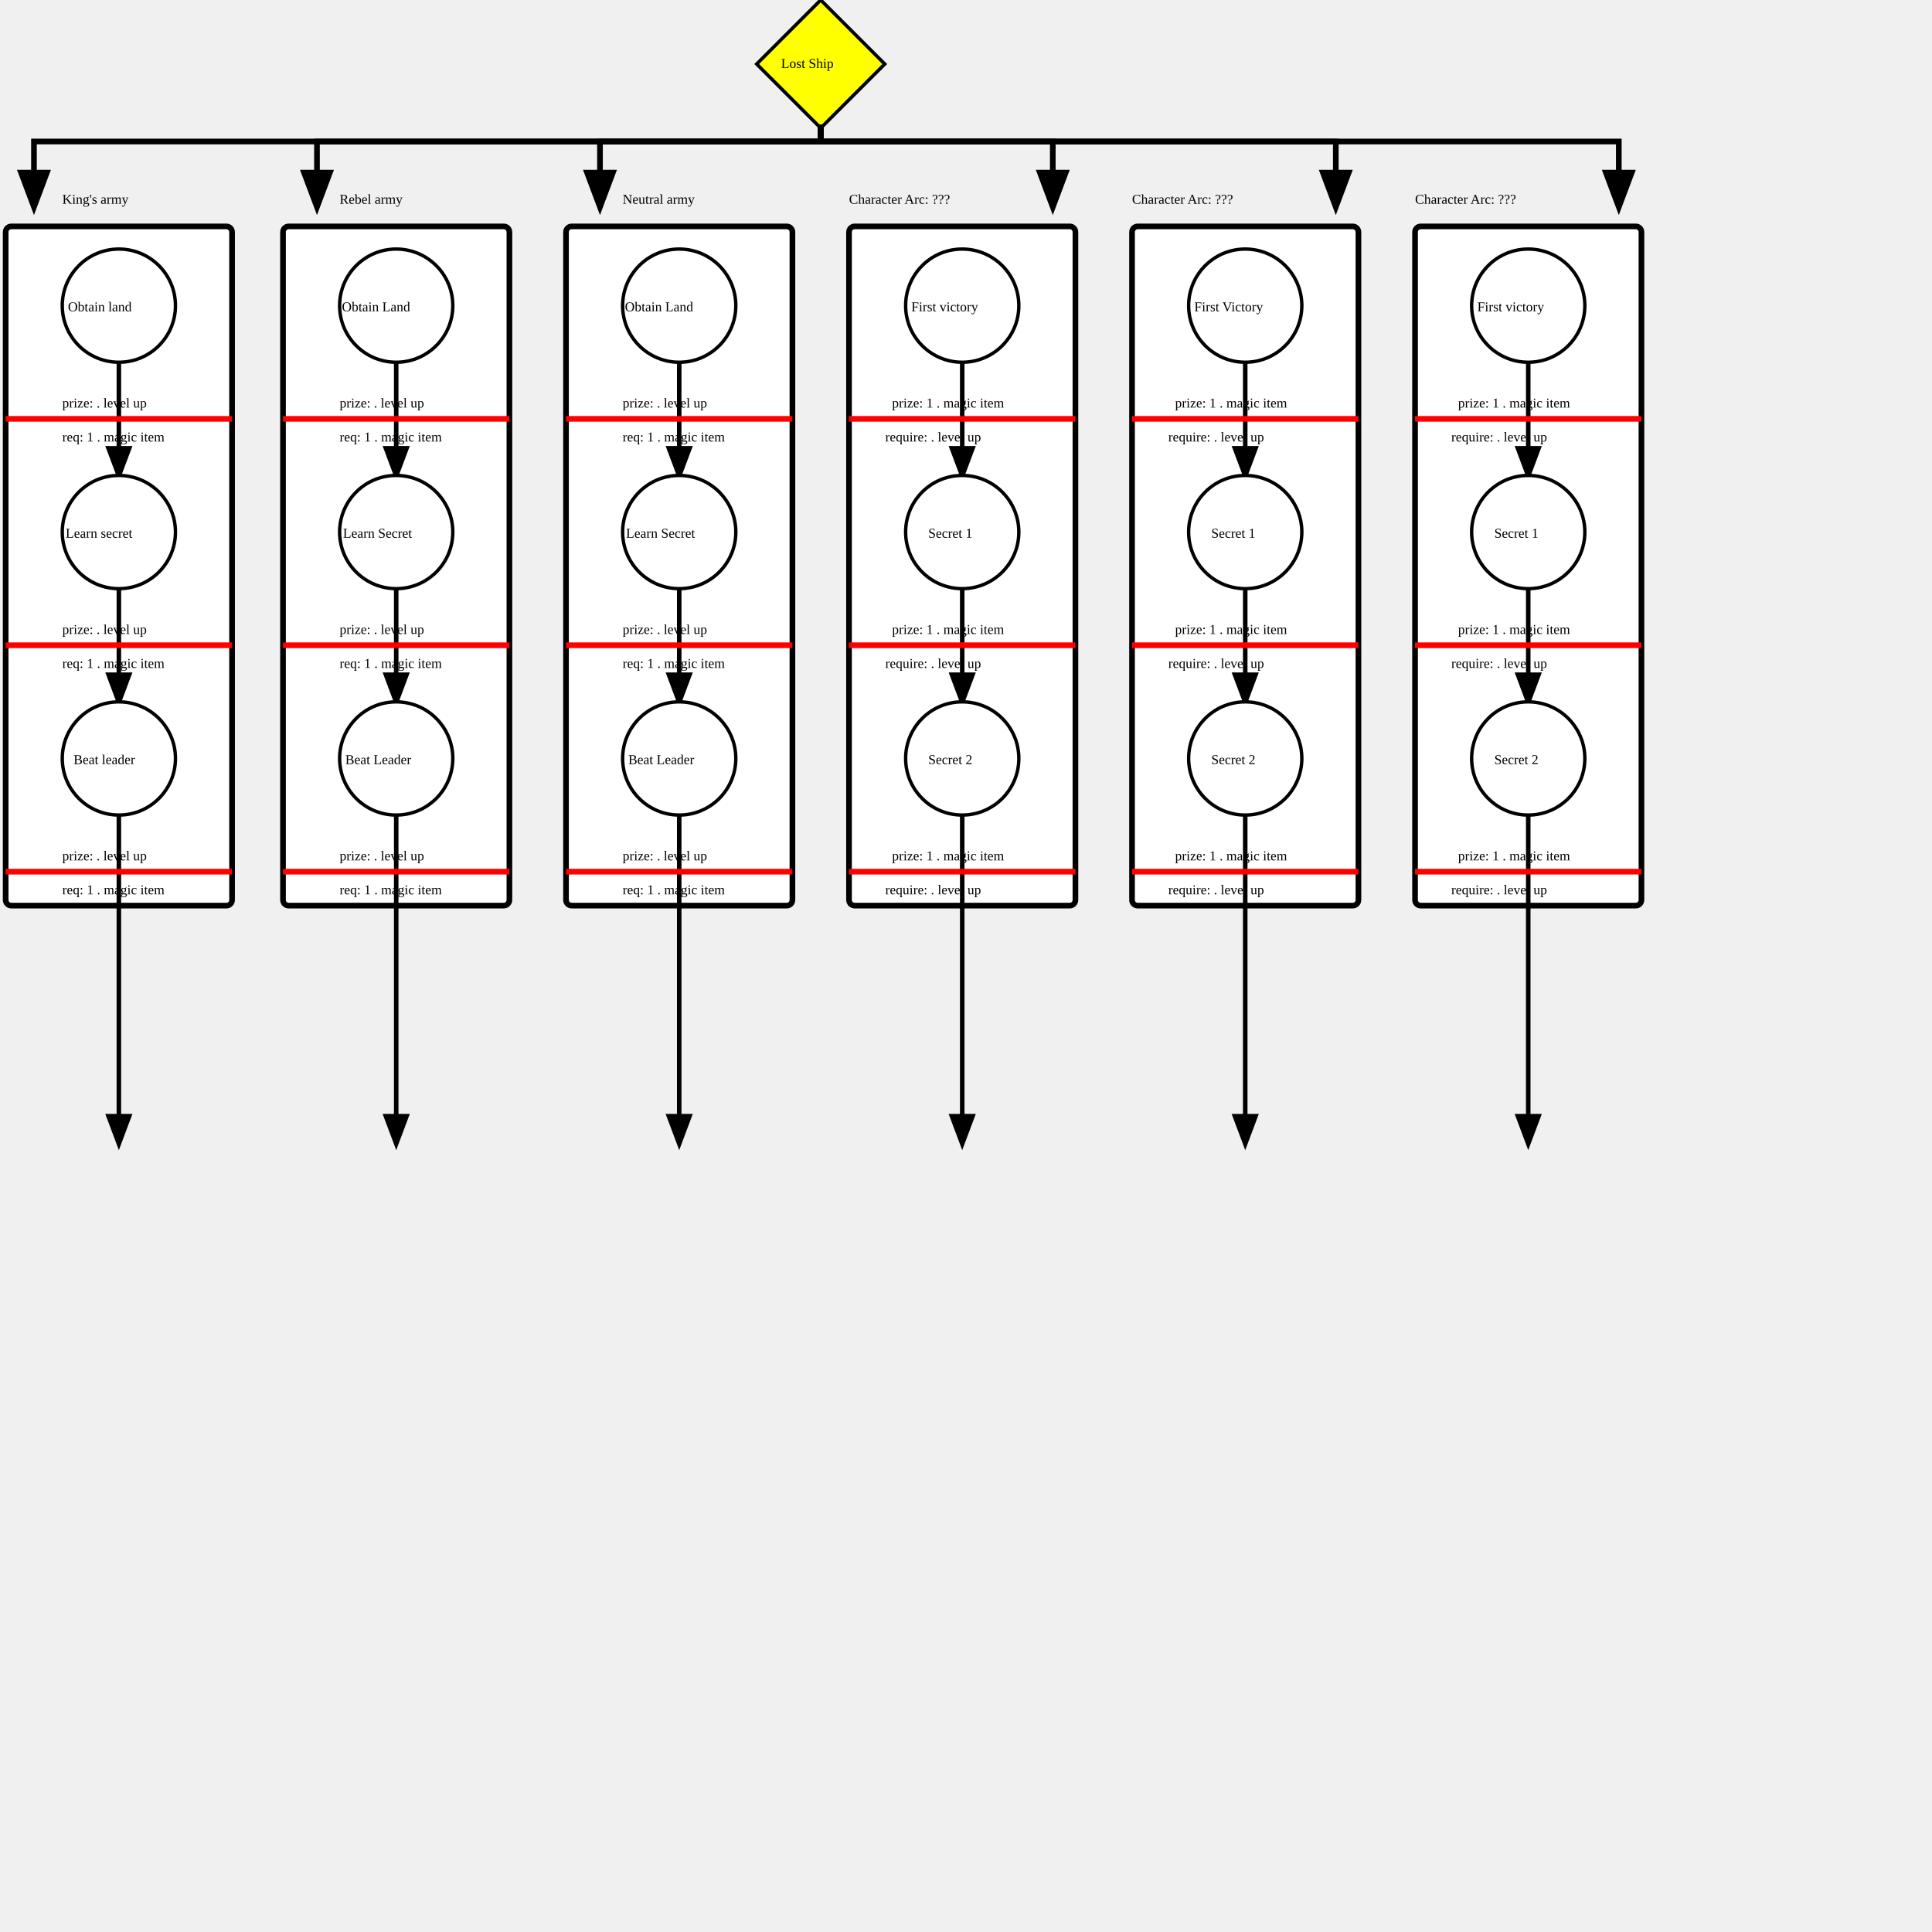
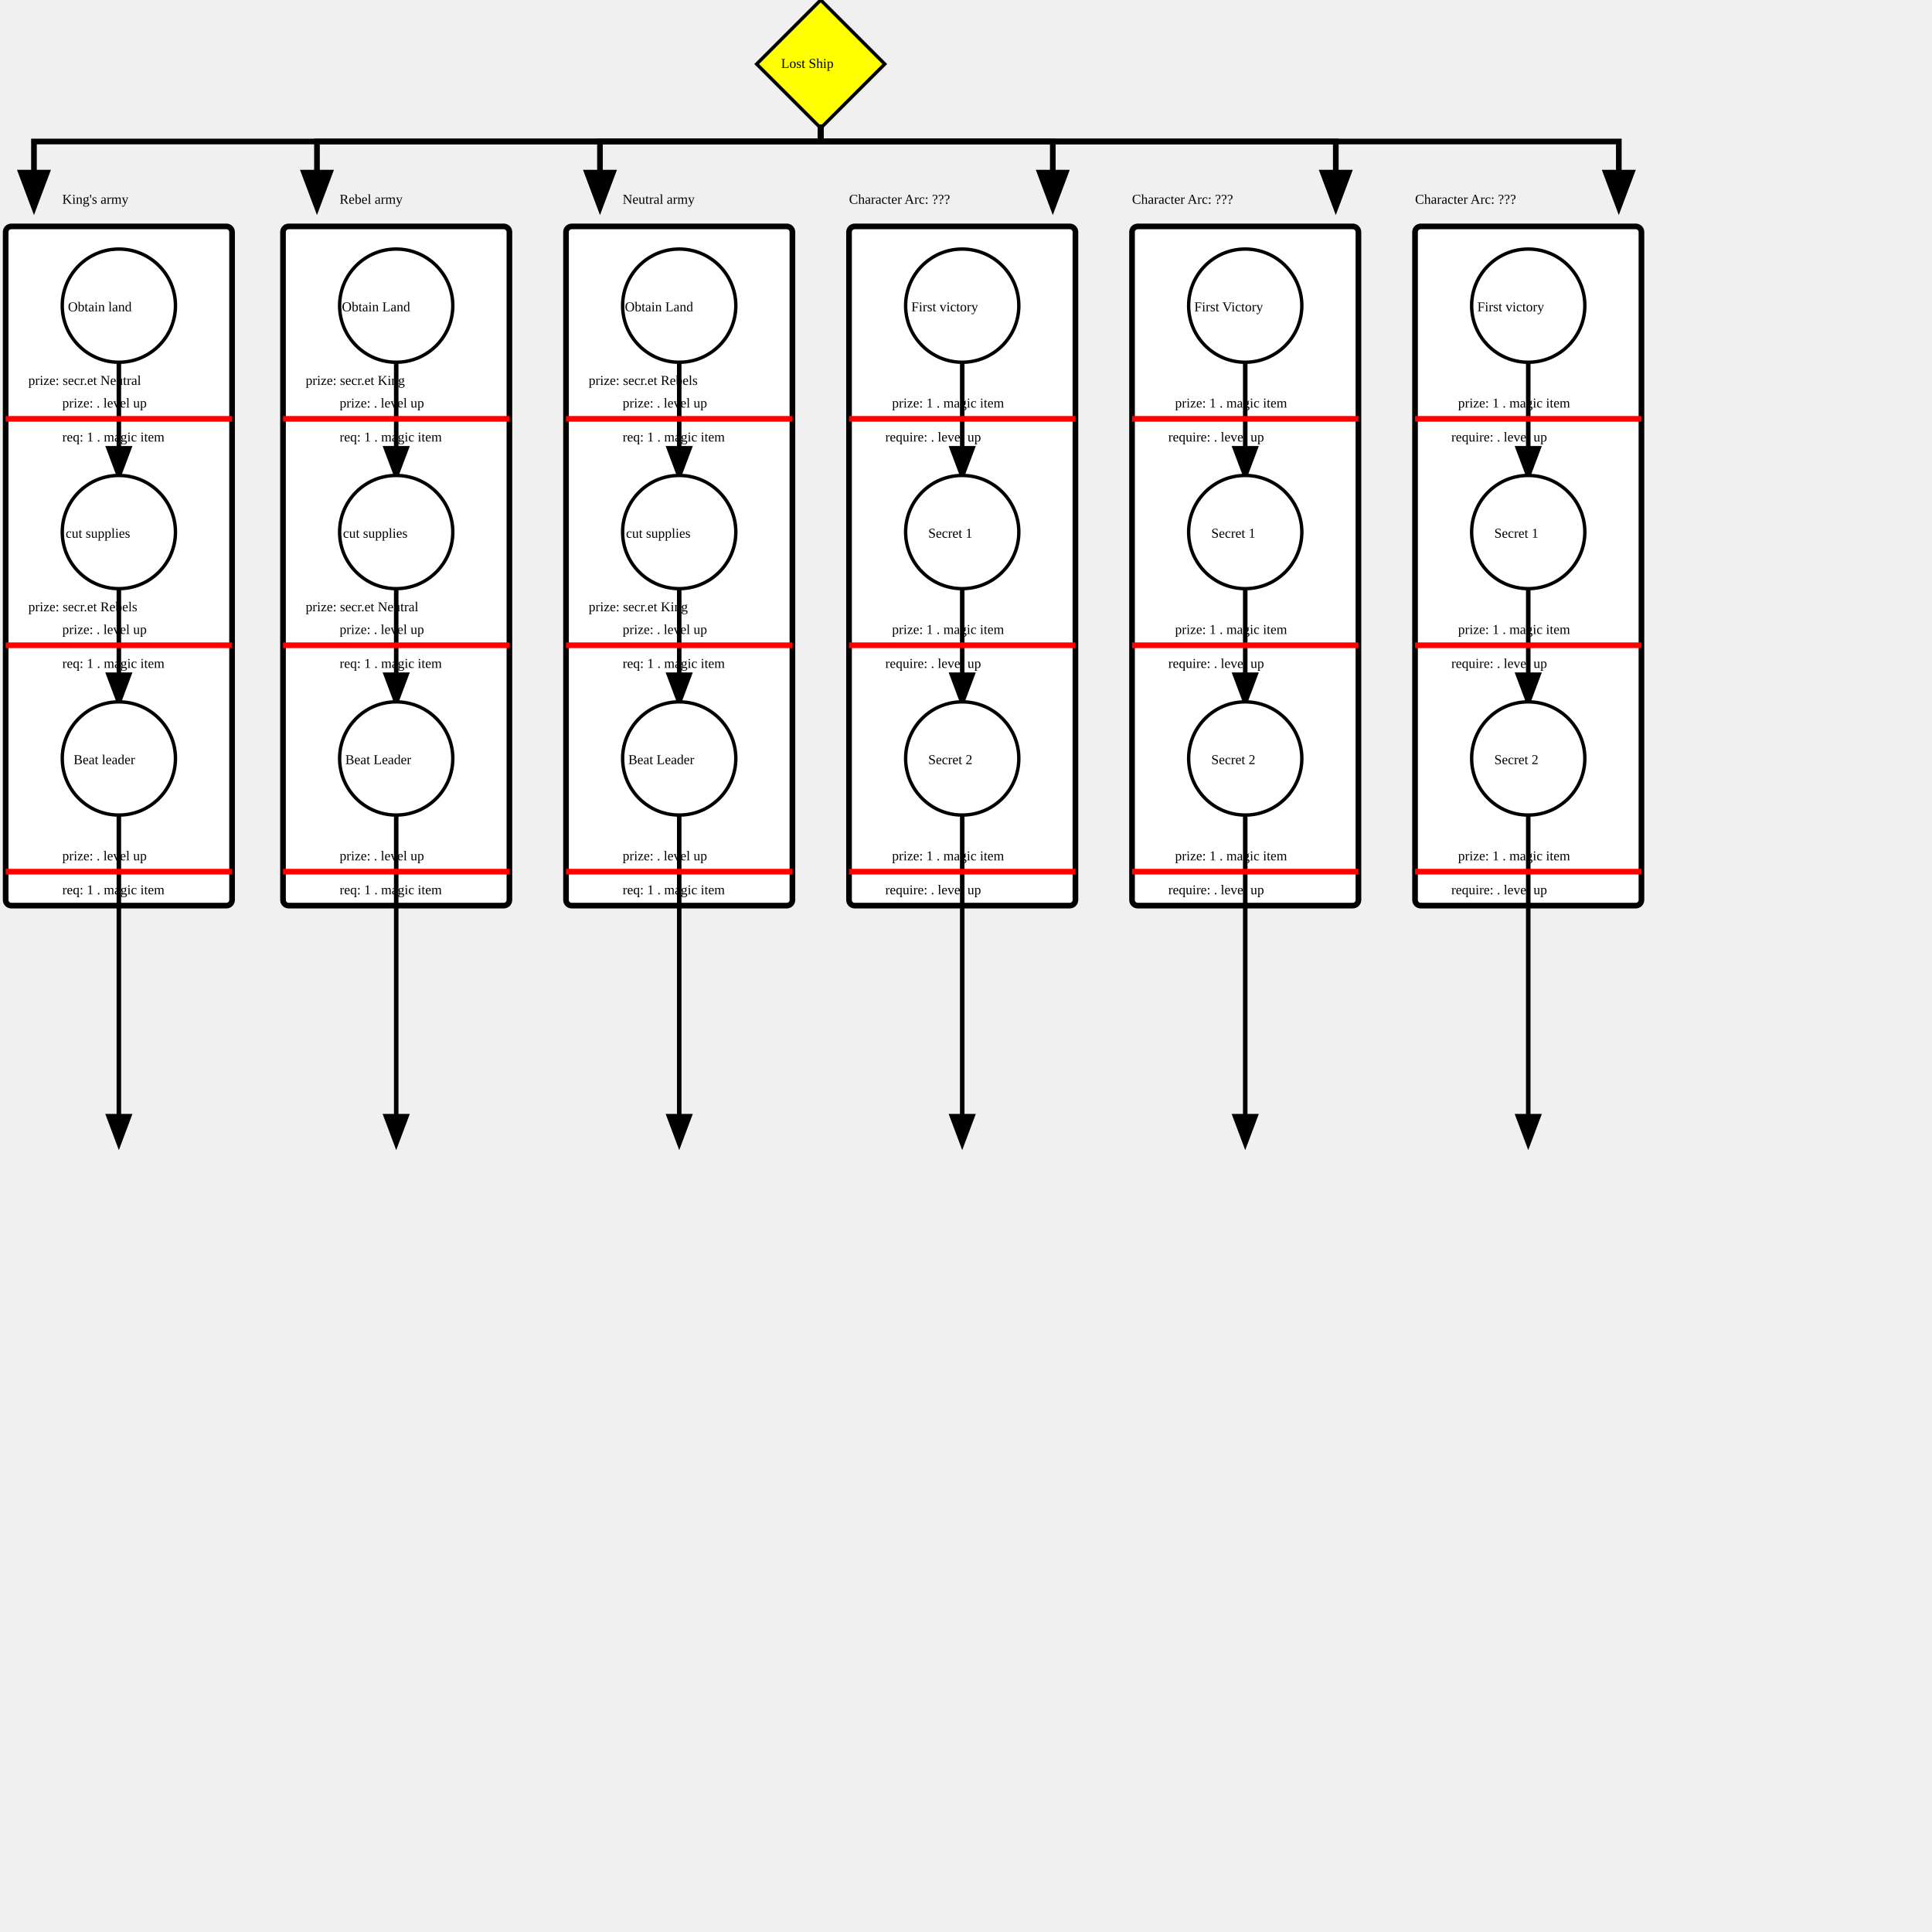
<svg xmlns="http://www.w3.org/2000/svg" version="1.0" width="1280pt" height="1280pt" preserveAspectRatio="xMidYMid meet">
  <defs>
    <marker id="arrowHead" refX="3" refY="4" markerWidth="6" markerHeight="8">
      <polygon points="0 0, 3 8, 6 0" />
    </marker>
  </defs>
  <g id="start">
    <rect x="725" y="0" width="80" height="80" transform="rotate(45 725 0)" stroke="black" stroke-width="3" fill="yellow" />
    <text x="690" y="60"> Lost Ship </text>
    <polyline points="725 110, 725 125,   30 125,   30 170" marker-end="url(#arrowHead)" fill="none" stroke-width="5" stroke="black" />
    <polyline points="725 110, 725 125,  280 125,  280 170" marker-end="url(#arrowHead)" fill="none" stroke-width="5" stroke="black" />
    <polyline points="725 110, 725 125,  530 125,  530 170" marker-end="url(#arrowHead)" fill="none" stroke-width="5" stroke="black" />
    <polyline points="725 110, 725 125,  930 125,  930 170" marker-end="url(#arrowHead)" fill="none" stroke-width="5" stroke="black" />
    <polyline points="725 110, 725 125, 1180 125, 1180 170" marker-end="url(#arrowHead)" fill="none" stroke-width="5" stroke="black" />
    <polyline points="725 110, 725 125, 1430 125, 1430 170" marker-end="url(#arrowHead)" fill="none" stroke-width="5" stroke="black" />
  </g>
  <g id="King's fight" transform="translate(5 200)">
    <rect x="0" y="0" rx="5" ry="5" width="200" height="600" fill="white" stroke-width="5" stroke="black" />
    <text x="50" y="-20">King's army</text>
    <line x1="100" y1="120" x2="100" y2="210" stroke-width="4" stroke="black" marker-end="url(#arrowHead)" />
    <line x1="100" y1="320" x2="100" y2="410" stroke-width="4" stroke="black" marker-end="url(#arrowHead)" />
    <line x1="100" y1="520" x2="100" y2="800" stroke-width="4" stroke="black" marker-end="url(#arrowHead)" />
    <g id="part 1" transform="translate(100 70)">
      <circle cx="0" cy="0" r="50" fill="white" stroke-width="3" stroke="black" />
      <text x="-45" y="5">Obtain land</text>
      <g id="endSect1" transform="translate(0 100)">
        <line x1="-100" y1="0" x2="100" y2="0" stroke="red" stroke-width="5" />
-         <text x="-50" y="-10" fill="black">prize: . level up </text>
-         <text x="-50" y="20" fill="black">req: 1 . magic item </text>
-       </g>
-     </g>
-     <g id="part 2" transform="translate(100 270)">
-       <circle cx="0" cy="0" r="50" fill="white" stroke-width="3" stroke="black" />
-       <text x="-47" y="5">Learn secret</text>
-       <g id="endSect2" transform="translate(0 100)">
-         <line x1="-100" y1="0" x2="100" y2="0" stroke="red" stroke-width="5" />
+         <text x="-80" y="-30" fill="black">prize: secr.et Neutral</text>
+         <text x="-50" y="-10" fill="black">prize: . level up </text>
+         <text x="-50" y="20" fill="black">req: 1 . magic item </text>
+       </g>
+     </g>
+     <g id="part 2" transform="translate(100 270)">
+       <circle cx="0" cy="0" r="50" fill="white" stroke-width="3" stroke="black" />
+       <text x="-47" y="5">cut supplies</text>
+       <g id="endSect2" transform="translate(0 100)">
+         <line x1="-100" y1="0" x2="100" y2="0" stroke="red" stroke-width="5" />
+         <text x="-80" y="-30" fill="black">prize: secr.et Rebels</text>
        <text x="-50" y="-10" fill="black">prize: . level up </text>
        <text x="-50" y="20" fill="black">req: 1 . magic item </text>
      </g>
    </g>
    <g id="part 3" transform="translate(100 470)">
      <circle cx="0" cy="0" r="50" fill="white" stroke-width="3" stroke="black" />
      <text x="-40" y="5">Beat leader</text>
      <g id="endSect3" transform="translate(0 100)">
        <line x1="-100" y1="0" x2="100" y2="0" stroke="red" stroke-width="5" />
        <text x="-50" y="-10" fill="black">prize: . level up </text>
        <text x="-50" y="20" fill="black">req: 1 . magic item </text>
      </g>
    </g>
  </g>
  <g id="Rebels" transform="translate(250 200)">
    <rect x="0" y="0" rx="5" ry="5" width="200" height="600" fill="white" stroke-width="5" stroke="black" />
    <text x="50" y="-20">Rebel army</text>
    <line x1="100" y1="120" x2="100" y2="210" stroke-width="4" stroke="black" marker-end="url(#arrowHead)" />
    <line x1="100" y1="320" x2="100" y2="410" stroke-width="4" stroke="black" marker-end="url(#arrowHead)" />
    <line x1="100" y1="520" x2="100" y2="800" stroke-width="4" stroke="black" marker-end="url(#arrowHead)" />
    <g id="part 1" transform="translate(100 70)">
      <circle cx="0" cy="0" r="50" fill="white" stroke-width="3" stroke="black" />
      <text x="-48" y="5">Obtain Land</text>
      <g id="endSect1" transform="translate(0 100)">
        <line x1="-100" y1="0" x2="100" y2="0" stroke="red" stroke-width="5" />
-         <text x="-50" y="-10" fill="black">prize: . level up </text>
-         <text x="-50" y="20" fill="black">req: 1 . magic item </text>
-       </g>
-     </g>
-     <g id="part 2" transform="translate(100 270)">
-       <circle cx="0" cy="0" r="50" fill="white" stroke-width="3" stroke="black" />
-       <text x="-47" y="5">Learn Secret</text>
-       <g id="endSect2" transform="translate(0 100)">
-         <line x1="-100" y1="0" x2="100" y2="0" stroke="red" stroke-width="5" />
+         <text x="-80" y="-30" fill="black">prize: secr.et King</text>
+         <text x="-50" y="-10" fill="black">prize: . level up </text>
+         <text x="-50" y="20" fill="black">req: 1 . magic item </text>
+       </g>
+     </g>
+     <g id="part 2" transform="translate(100 270)">
+       <circle cx="0" cy="0" r="50" fill="white" stroke-width="3" stroke="black" />
+       <text x="-47" y="5">cut supplies</text>
+       <g id="endSect2" transform="translate(0 100)">
+         <line x1="-100" y1="0" x2="100" y2="0" stroke="red" stroke-width="5" />
+         <text x="-80" y="-30" fill="black">prize: secr.et Neutral</text>
        <text x="-50" y="-10" fill="black">prize: . level up </text>
        <text x="-50" y="20" fill="black">req: 1 . magic item </text>
      </g>
    </g>
    <g id="part 3" transform="translate(100 470)">
      <circle cx="0" cy="0" r="50" fill="white" stroke-width="3" stroke="black" />
      <text x="-45" y="5">Beat Leader</text>
      <g id="endSect3" transform="translate(0 100)">
        <line x1="-100" y1="0" x2="100" y2="0" stroke="red" stroke-width="5" />
        <text x="-50" y="-10" fill="black">prize: . level up </text>
        <text x="-50" y="20" fill="black">req: 1 . magic item </text>
      </g>
    </g>
  </g>
  <g id="Neutral" transform="translate(500 200)">
    <rect x="0" y="0" rx="5" ry="5" width="200" height="600" fill="white" stroke-width="5" stroke="black" />
    <text x="50" y="-20">Neutral army</text>
    <line x1="100" y1="120" x2="100" y2="210" stroke-width="4" stroke="black" marker-end="url(#arrowHead)" />
    <line x1="100" y1="320" x2="100" y2="410" stroke-width="4" stroke="black" marker-end="url(#arrowHead)" />
    <line x1="100" y1="520" x2="100" y2="800" stroke-width="4" stroke="black" marker-end="url(#arrowHead)" />
    <g id="part 1" transform="translate(100 70)">
      <circle cx="0" cy="0" r="50" fill="white" stroke-width="3" stroke="black" />
      <text x="-48" y="5">Obtain Land</text>
      <g id="endSect1" transform="translate(0 100)">
        <line x1="-100" y1="0" x2="100" y2="0" stroke="red" stroke-width="5" />
-         <text x="-50" y="-10" fill="black">prize: . level up </text>
-         <text x="-50" y="20" fill="black">req: 1 . magic item </text>
-       </g>
-     </g>
-     <g id="part 2" transform="translate(100 270)">
-       <circle cx="0" cy="0" r="50" fill="white" stroke-width="3" stroke="black" />
-       <text x="-47" y="5">Learn Secret</text>
-       <g id="endSect2" transform="translate(0 100)">
-         <line x1="-100" y1="0" x2="100" y2="0" stroke="red" stroke-width="5" />
+         <text x="-80" y="-30" fill="black">prize: secr.et Rebels</text>
+         <text x="-50" y="-10" fill="black">prize: . level up </text>
+         <text x="-50" y="20" fill="black">req: 1 . magic item </text>
+       </g>
+     </g>
+     <g id="part 2" transform="translate(100 270)">
+       <circle cx="0" cy="0" r="50" fill="white" stroke-width="3" stroke="black" />
+       <text x="-47" y="5">cut supplies</text>
+       <g id="endSect2" transform="translate(0 100)">
+         <line x1="-100" y1="0" x2="100" y2="0" stroke="red" stroke-width="5" />
+         <text x="-80" y="-30" fill="black">prize: secr.et King</text>
        <text x="-50" y="-10" fill="black">prize: . level up </text>
        <text x="-50" y="20" fill="black">req: 1 . magic item </text>
      </g>
    </g>
    <g id="part 3" transform="translate(100 470)">
      <circle cx="0" cy="0" r="50" fill="white" stroke-width="3" stroke="black" />
      <text x="-45" y="5">Beat Leader</text>
      <g id="endSect3" transform="translate(0 100)">
        <line x1="-100" y1="0" x2="100" y2="0" stroke="red" stroke-width="5" />
        <text x="-50" y="-10" fill="black">prize: . level up </text>
        <text x="-50" y="20" fill="black">req: 1 . magic item </text>
      </g>
    </g>
  </g>
  <g id="char 1" transform="translate(750 200)">
    <rect x="0" y="0" rx="5" ry="5" width="200" height="600" fill="white" stroke-width="5" stroke="black" />
    <text x="0" y="-20">Character Arc: ???</text>
    <line x1="100" y1="120" x2="100" y2="210" stroke-width="4" stroke="black" marker-end="url(#arrowHead)" />
    <line x1="100" y1="320" x2="100" y2="410" stroke-width="4" stroke="black" marker-end="url(#arrowHead)" />
    <line x1="100" y1="520" x2="100" y2="800" stroke-width="4" stroke="black" marker-end="url(#arrowHead)" />
    <g id="part 1" transform="translate(100 70)">
      <circle cx="0" cy="0" r="50" fill="white" stroke-width="3" stroke="black" />
      <text x="-45" y="5">First victory</text>
      <g id="endSect1" transform="translate(0 100)">
        <line x1="-100" y1="0" x2="100" y2="0" stroke="red" stroke-width="5" />
        <text x="-62" y="-10" fill="black">prize: 1 . magic item </text>
        <text x="-68" y="20" fill="black">require: . level up </text>
      </g>
    </g>
    <g id="part 2" transform="translate(100 270)">
      <circle cx="0" cy="0" r="50" fill="white" stroke-width="3" stroke="black" />
      <text x="-30" y="5"> Secret 1</text>
      <g id="endSect2" transform="translate(0 100)">
        <line x1="-100" y1="0" x2="100" y2="0" stroke="red" stroke-width="5" />
        <text x="-62" y="-10" fill="black">prize: 1 . magic item </text>
        <text x="-68" y="20" fill="black">require: . level up </text>
      </g>
    </g>
    <g id="part 3" transform="translate(100 470)">
      <circle cx="0" cy="0" r="50" fill="white" stroke-width="3" stroke="black" />
      <text x="-30" y="5">Secret 2</text>
      <g id="endSect3" transform="translate(0 100)">
        <line x1="-100" y1="0" x2="100" y2="0" stroke="red" stroke-width="5" />
        <text x="-62" y="-10" fill="black">prize: 1 . magic item </text>
        <text x="-68" y="20" fill="black">require: . level up </text>
      </g>
    </g>
  </g>
  <g id="char 2" transform="translate(1000 200)">
    <rect x="0" y="0" rx="5" ry="5" width="200" height="600" fill="white" stroke-width="5" stroke="black" />
    <text x="0" y="-20">Character Arc: ???</text>
    <line x1="100" y1="120" x2="100" y2="210" stroke-width="4" stroke="black" marker-end="url(#arrowHead)" />
    <line x1="100" y1="320" x2="100" y2="410" stroke-width="4" stroke="black" marker-end="url(#arrowHead)" />
    <line x1="100" y1="520" x2="100" y2="800" stroke-width="4" stroke="black" marker-end="url(#arrowHead)" />
    <g id="part 1" transform="translate(100 70)">
      <circle cx="0" cy="0" r="50" fill="white" stroke-width="3" stroke="black" />
      <text x="-45" y="5">First Victory</text>
      <g id="endSect1" transform="translate(0 100)">
        <line x1="-100" y1="0" x2="100" y2="0" stroke="red" stroke-width="5" />
        <text x="-62" y="-10" fill="black">prize: 1 . magic item </text>
        <text x="-68" y="20" fill="black">require: . level up </text>
      </g>
    </g>
    <g id="part 2" transform="translate(100 270)">
      <circle cx="0" cy="0" r="50" fill="white" stroke-width="3" stroke="black" />
      <text x="-30" y="5">Secret 1</text>
      <g id="endSect2" transform="translate(0 100)">
        <line x1="-100" y1="0" x2="100" y2="0" stroke="red" stroke-width="5" />
        <text x="-62" y="-10" fill="black">prize: 1 . magic item </text>
        <text x="-68" y="20" fill="black">require: . level up </text>
      </g>
    </g>
    <g id="part 3" transform="translate(100 470)">
      <circle cx="0" cy="0" r="50" fill="white" stroke-width="3" stroke="black" />
      <text x="-30" y="5">Secret 2</text>
      <g id="endSect3" transform="translate(0 100)">
        <line x1="-100" y1="0" x2="100" y2="0" stroke="red" stroke-width="5" />
        <text x="-62" y="-10" fill="black">prize: 1 . magic item </text>
        <text x="-68" y="20" fill="black">require: . level up </text>
      </g>
    </g>
  </g>
  <g id="char 3" transform="translate(1250 200)">
    <rect x="0" y="0" rx="5" ry="5" width="200" height="600" fill="white" stroke-width="5" stroke="black" />
    <text x="0" y="-20">Character Arc: ???</text>
    <line x1="100" y1="120" x2="100" y2="210" stroke-width="4" stroke="black" marker-end="url(#arrowHead)" />
    <line x1="100" y1="320" x2="100" y2="410" stroke-width="4" stroke="black" marker-end="url(#arrowHead)" />
    <line x1="100" y1="520" x2="100" y2="800" stroke-width="4" stroke="black" marker-end="url(#arrowHead)" />
    <g id="part 1" transform="translate(100 70)">
      <circle cx="0" cy="0" r="50" fill="white" stroke-width="3" stroke="black" />
      <text x="-45" y="5">First victory</text>
      <g id="endSect1" transform="translate(0 100)">
        <line x1="-100" y1="0" x2="100" y2="0" stroke="red" stroke-width="5" />
        <text x="-62" y="-10" fill="black">prize: 1 . magic item </text>
        <text x="-68" y="20" fill="black">require: . level up </text>
      </g>
    </g>
    <g id="part 2" transform="translate(100 270)">
      <circle cx="0" cy="0" r="50" fill="white" stroke-width="3" stroke="black" />
      <text x="-30" y="5">Secret 1</text>
      <g id="endSect2" transform="translate(0 100)">
        <line x1="-100" y1="0" x2="100" y2="0" stroke="red" stroke-width="5" />
        <text x="-62" y="-10" fill="black">prize: 1 . magic item </text>
        <text x="-68" y="20" fill="black">require: . level up </text>
      </g>
    </g>
    <g id="part 3" transform="translate(100 470)">
      <circle cx="0" cy="0" r="50" fill="white" stroke-width="3" stroke="black" />
      <text x="-30" y="5">Secret 2</text>
      <g id="endSect3" transform="translate(0 100)">
        <line x1="-100" y1="0" x2="100" y2="0" stroke="red" stroke-width="5" />
        <text x="-62" y="-10" fill="black">prize: 1 . magic item </text>
        <text x="-68" y="20" fill="black">require: . level up </text>
      </g>
    </g>
  </g>
</svg>
